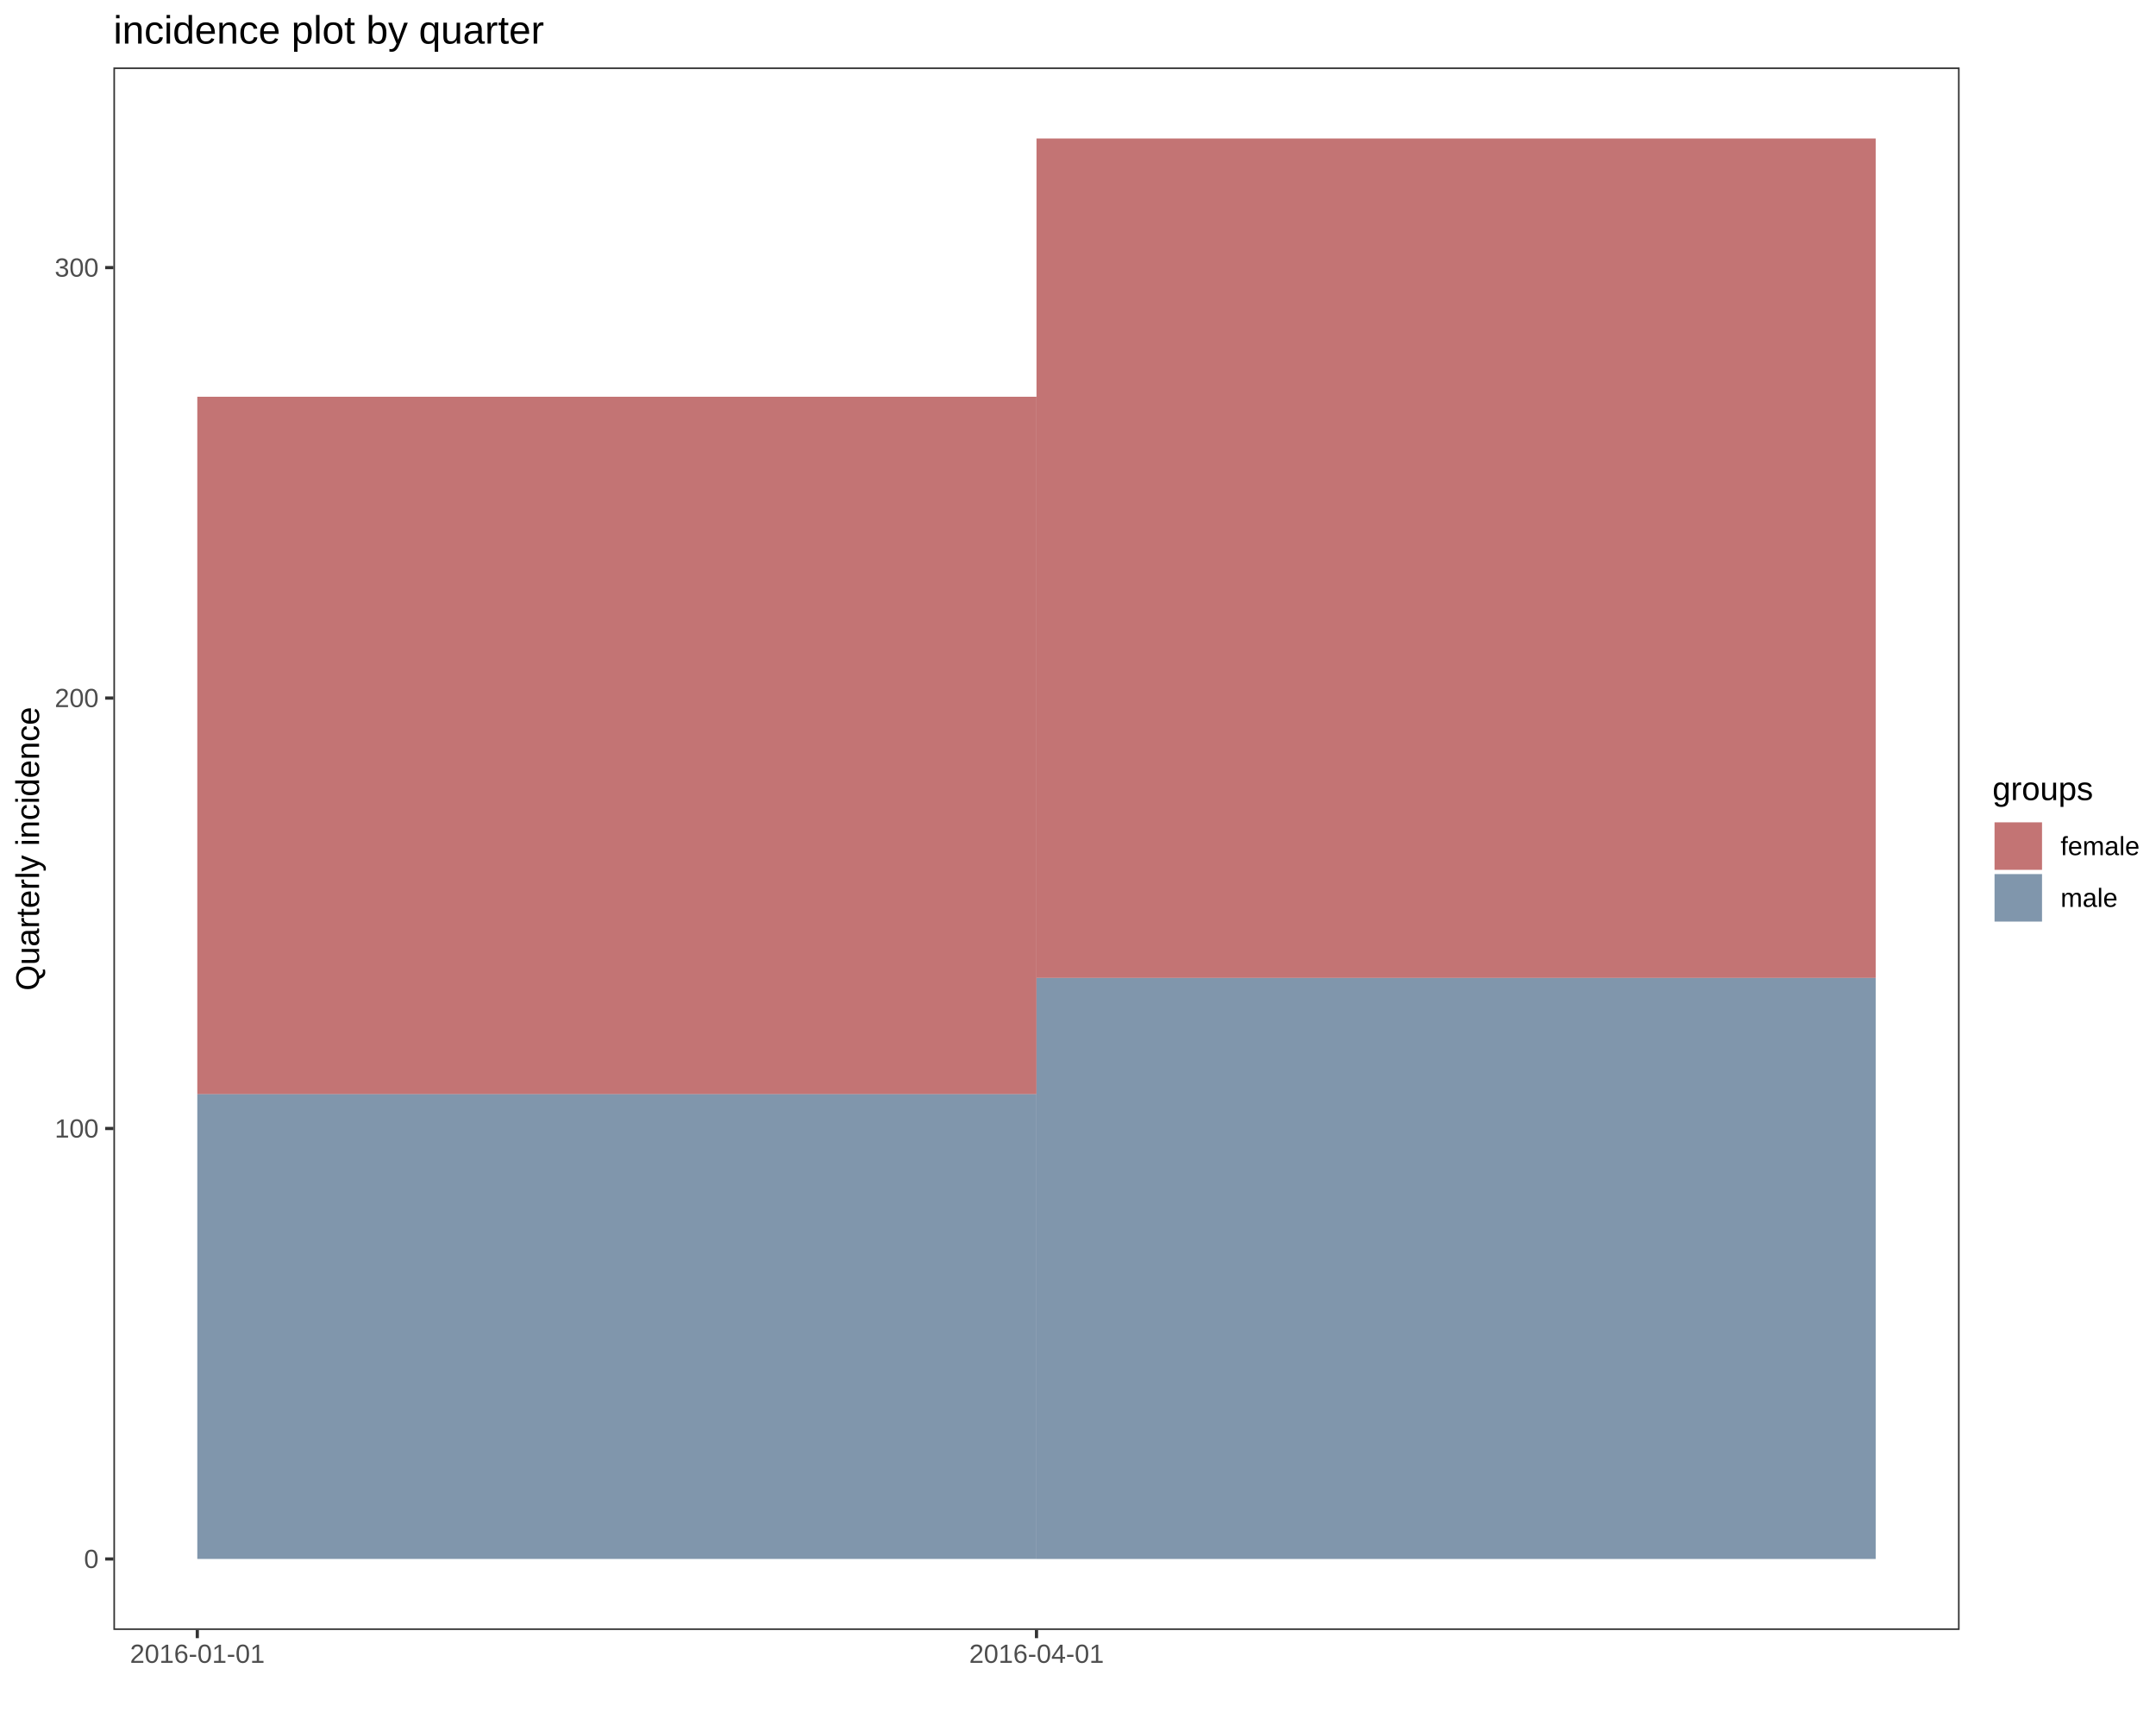
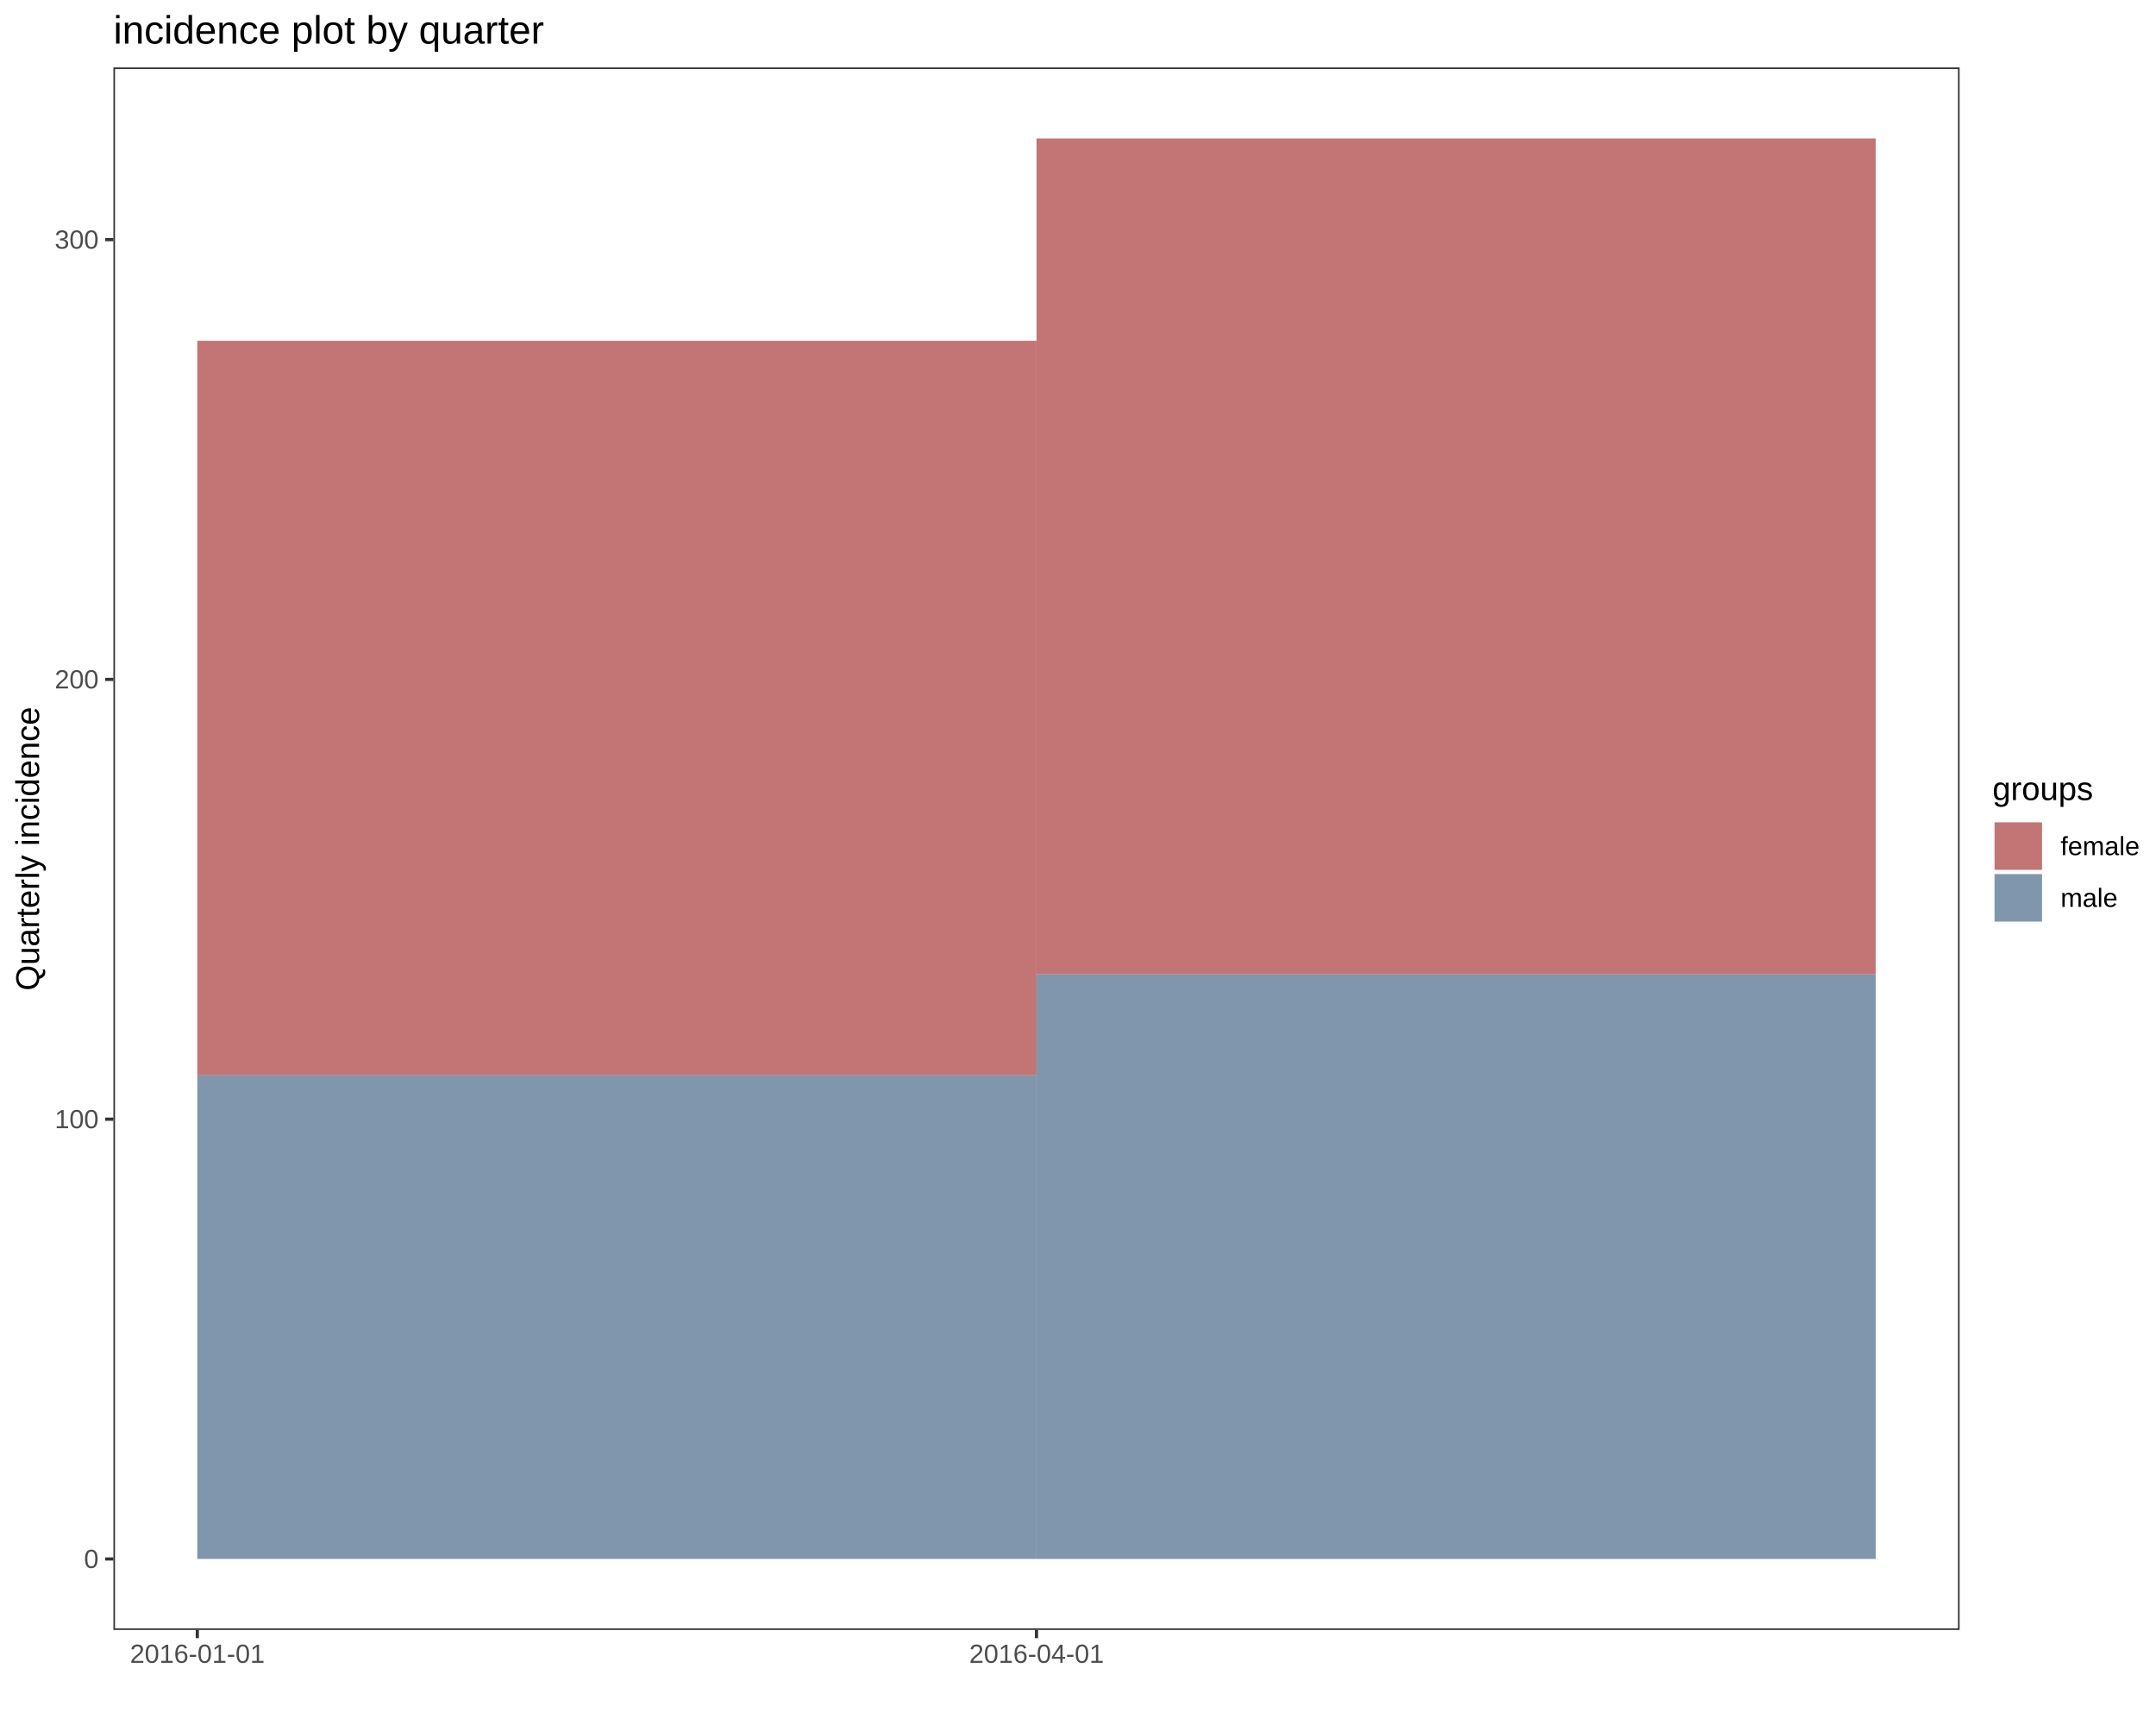
<svg xmlns="http://www.w3.org/2000/svg" viewBox="0 0 720.00 576.00">
  <defs>
    <style type="text/css">
    line, polyline, polygon, path, rect, circle {
      fill: none;
      stroke: #000000;
      stroke-linecap: round;
      stroke-linejoin: round;
      stroke-miterlimit: 10.00;
    }
  </style>
  </defs>
  <rect width="100%" height="100%" style="stroke: none; fill: #FFFFFF;" />
  <rect x="0.00" y="0.00" width="720.00" height="576.00" style="stroke-width: 1.07; stroke: #FFFFFF; fill: #FFFFFF;" />
  <defs>
    <clipPath id="cpMzcuODd8NjU0LjQxfDU0NC4yN3wyMi41Mg==">
      <rect x="37.87" y="22.52" width="616.54" height="521.75" />
    </clipPath>
  </defs>
  <rect x="37.87" y="22.52" width="616.54" height="521.75" style="stroke-width: 1.07; stroke: none; fill: #FFFFFF;" clip-path="url(#cpMzcuODd8NjU0LjQxfDU0NC4yN3wyMi41Mg==)" />
-   <rect x="65.89" y="365.32" width="280.25" height="155.23" style="stroke-width: 1.07; stroke: none; stroke-linecap: butt; fill: #4A6A8A; fill-opacity: 0.70;" clip-path="url(#cpMzcuODd8NjU0LjQxfDU0NC4yN3wyMi41Mg==)" />
-   <rect x="65.89" y="132.48" width="280.25" height="232.85" style="stroke-width: 1.07; stroke: none; stroke-linecap: butt; fill: #AA3939; fill-opacity: 0.70;" clip-path="url(#cpMzcuODd8NjU0LjQxfDU0NC4yN3wyMi41Mg==)" />
-   <rect x="346.14" y="326.52" width="280.25" height="194.04" style="stroke-width: 1.07; stroke: none; stroke-linecap: butt; fill: #4A6A8A; fill-opacity: 0.70;" clip-path="url(#cpMzcuODd8NjU0LjQxfDU0NC4yN3wyMi41Mg==)" />
-   <rect x="346.14" y="46.24" width="280.25" height="280.28" style="stroke-width: 1.07; stroke: none; stroke-linecap: butt; fill: #AA3939; fill-opacity: 0.70;" clip-path="url(#cpMzcuODd8NjU0LjQxfDU0NC4yN3wyMi41Mg==)" />
+   <rect x="65.89" y="359.02" width="280.25" height="161.53" style="stroke-width: 1.07; stroke: none; stroke-linecap: butt; fill: #4A6A8A; fill-opacity: 0.70;" clip-path="url(#cpMzcuODd8NjU0LjQxfDU0NC4yN3wyMi41Mg==)" />
+   <rect x="65.89" y="113.79" width="280.25" height="245.24" style="stroke-width: 1.07; stroke: none; stroke-linecap: butt; fill: #AA3939; fill-opacity: 0.70;" clip-path="url(#cpMzcuODd8NjU0LjQxfDU0NC4yN3wyMi41Mg==)" />
+   <rect x="346.14" y="325.25" width="280.25" height="195.31" style="stroke-width: 1.07; stroke: none; stroke-linecap: butt; fill: #4A6A8A; fill-opacity: 0.70;" clip-path="url(#cpMzcuODd8NjU0LjQxfDU0NC4yN3wyMi41Mg==)" />
+   <rect x="346.14" y="46.24" width="280.25" height="279.01" style="stroke-width: 1.07; stroke: none; stroke-linecap: butt; fill: #AA3939; fill-opacity: 0.70;" clip-path="url(#cpMzcuODd8NjU0LjQxfDU0NC4yN3wyMi41Mg==)" />
  <rect x="37.87" y="22.52" width="616.54" height="521.75" style="stroke-width: 1.07; stroke: #333333;" clip-path="url(#cpMzcuODd8NjU0LjQxfDU0NC4yN3wyMi41Mg==)" />
  <defs>
    <clipPath id="cpMC4wMHw3MjAuMDB8NTc2LjAwfDAuMDA=">
      <rect x="0.00" y="0.00" width="720.00" height="576.00" />
    </clipPath>
  </defs>
  <g clip-path="url(#cpMC4wMHw3MjAuMDB8NTc2LjAwfDAuMDA=)">
    <text x="28.05" y="523.58" style="font-size: 8.80px; fill: #4D4D4D; font-family: Liberation Sans;" textLength="4.89px" lengthAdjust="spacingAndGlyphs">0</text>
  </g>
  <g clip-path="url(#cpMC4wMHw3MjAuMDB8NTc2LjAwfDAuMDA=)">
-     <text x="18.27" y="379.85" style="font-size: 8.80px; fill: #4D4D4D; font-family: Liberation Sans;" textLength="14.67px" lengthAdjust="spacingAndGlyphs">100</text>
+     <text x="18.27" y="376.73" style="font-size: 8.80px; fill: #4D4D4D; font-family: Liberation Sans;" textLength="14.67px" lengthAdjust="spacingAndGlyphs">100</text>
  </g>
  <g clip-path="url(#cpMC4wMHw3MjAuMDB8NTc2LjAwfDAuMDA=)">
-     <text x="18.27" y="236.11" style="font-size: 8.80px; fill: #4D4D4D; font-family: Liberation Sans;" textLength="14.67px" lengthAdjust="spacingAndGlyphs">200</text>
+     <text x="18.27" y="229.88" style="font-size: 8.80px; fill: #4D4D4D; font-family: Liberation Sans;" textLength="14.67px" lengthAdjust="spacingAndGlyphs">200</text>
  </g>
  <g clip-path="url(#cpMC4wMHw3MjAuMDB8NTc2LjAwfDAuMDA=)">
-     <text x="18.27" y="92.38" style="font-size: 8.80px; fill: #4D4D4D; font-family: Liberation Sans;" textLength="14.67px" lengthAdjust="spacingAndGlyphs">300</text>
+     <text x="18.27" y="83.04" style="font-size: 8.80px; fill: #4D4D4D; font-family: Liberation Sans;" textLength="14.67px" lengthAdjust="spacingAndGlyphs">300</text>
  </g>
  <polyline points="35.13,520.56 37.87,520.56 " style="stroke-width: 1.07; stroke: #333333; stroke-linecap: butt;" clip-path="url(#cpMC4wMHw3MjAuMDB8NTc2LjAwfDAuMDA=)" />
-   <polyline points="35.13,376.82 37.87,376.82 " style="stroke-width: 1.07; stroke: #333333; stroke-linecap: butt;" clip-path="url(#cpMC4wMHw3MjAuMDB8NTc2LjAwfDAuMDA=)" />
-   <polyline points="35.13,233.09 37.87,233.09 " style="stroke-width: 1.07; stroke: #333333; stroke-linecap: butt;" clip-path="url(#cpMC4wMHw3MjAuMDB8NTc2LjAwfDAuMDA=)" />
-   <polyline points="35.13,89.36 37.87,89.36 " style="stroke-width: 1.07; stroke: #333333; stroke-linecap: butt;" clip-path="url(#cpMC4wMHw3MjAuMDB8NTc2LjAwfDAuMDA=)" />
+   <polyline points="35.13,373.71 37.87,373.71 " style="stroke-width: 1.07; stroke: #333333; stroke-linecap: butt;" clip-path="url(#cpMC4wMHw3MjAuMDB8NTc2LjAwfDAuMDA=)" />
+   <polyline points="35.13,226.86 37.87,226.86 " style="stroke-width: 1.07; stroke: #333333; stroke-linecap: butt;" clip-path="url(#cpMC4wMHw3MjAuMDB8NTc2LjAwfDAuMDA=)" />
+   <polyline points="35.13,80.01 37.87,80.01 " style="stroke-width: 1.07; stroke: #333333; stroke-linecap: butt;" clip-path="url(#cpMC4wMHw3MjAuMDB8NTc2LjAwfDAuMDA=)" />
  <polyline points="65.89,547.01 65.89,544.27 " style="stroke-width: 1.07; stroke: #333333; stroke-linecap: butt;" clip-path="url(#cpMC4wMHw3MjAuMDB8NTc2LjAwfDAuMDA=)" />
  <polyline points="346.14,547.01 346.14,544.27 " style="stroke-width: 1.07; stroke: #333333; stroke-linecap: butt;" clip-path="url(#cpMC4wMHw3MjAuMDB8NTc2LjAwfDAuMDA=)" />
  <g clip-path="url(#cpMC4wMHw3MjAuMDB8NTc2LjAwfDAuMDA=)">
    <text x="43.41" y="555.25" style="font-size: 8.80px; fill: #4D4D4D; font-family: Liberation Sans;" textLength="44.97px" lengthAdjust="spacingAndGlyphs">2016-01-01</text>
  </g>
  <g clip-path="url(#cpMC4wMHw3MjAuMDB8NTc2LjAwfDAuMDA=)">
    <text x="323.66" y="555.25" style="font-size: 8.80px; fill: #4D4D4D; font-family: Liberation Sans;" textLength="44.97px" lengthAdjust="spacingAndGlyphs">2016-04-01</text>
  </g>
  <g clip-path="url(#cpMC4wMHw3MjAuMDB8NTc2LjAwfDAuMDA=)">
    <text transform="translate(13.04,330.80) rotate(-90)" style="font-size: 11.00px; font-family: Liberation Sans;" textLength="94.81px" lengthAdjust="spacingAndGlyphs">Quarterly incidence</text>
  </g>
  <rect x="665.37" y="258.35" width="49.15" height="50.09" style="stroke-width: 1.07; stroke: none; fill: #FFFFFF;" clip-path="url(#cpMC4wMHw3MjAuMDB8NTc2LjAwfDAuMDA=)" />
  <g clip-path="url(#cpMC4wMHw3MjAuMDB8NTc2LjAwfDAuMDA=)">
    <text x="665.37" y="267.16" style="font-size: 11.00px; font-family: Liberation Sans;" textLength="33.66px" lengthAdjust="spacingAndGlyphs">groups</text>
  </g>
  <rect x="665.37" y="273.88" width="17.28" height="17.28" style="stroke-width: 1.07; stroke: none; fill: #FFFFFF;" clip-path="url(#cpMC4wMHw3MjAuMDB8NTc2LjAwfDAuMDA=)" />
  <rect x="666.08" y="274.59" width="15.86" height="15.86" style="stroke-width: 1.07; stroke: none; stroke-linejoin: miter; fill: #AA3939; fill-opacity: 0.70;" clip-path="url(#cpMC4wMHw3MjAuMDB8NTc2LjAwfDAuMDA=)" />
  <rect x="665.37" y="291.16" width="17.28" height="17.28" style="stroke-width: 1.07; stroke: none; fill: #FFFFFF;" clip-path="url(#cpMC4wMHw3MjAuMDB8NTc2LjAwfDAuMDA=)" />
  <rect x="666.08" y="291.87" width="15.86" height="15.86" style="stroke-width: 1.07; stroke: none; stroke-linejoin: miter; fill: #4A6A8A; fill-opacity: 0.70;" clip-path="url(#cpMC4wMHw3MjAuMDB8NTc2LjAwfDAuMDA=)" />
  <g clip-path="url(#cpMC4wMHw3MjAuMDB8NTc2LjAwfDAuMDA=)">
    <text x="688.13" y="285.54" style="font-size: 8.80px; font-family: Liberation Sans;" textLength="26.39px" lengthAdjust="spacingAndGlyphs">female</text>
  </g>
  <g clip-path="url(#cpMC4wMHw3MjAuMDB8NTc2LjAwfDAuMDA=)">
    <text x="688.13" y="302.82" style="font-size: 8.80px; font-family: Liberation Sans;" textLength="19.06px" lengthAdjust="spacingAndGlyphs">male</text>
  </g>
  <g clip-path="url(#cpMC4wMHw3MjAuMDB8NTc2LjAwfDAuMDA=)">
    <text x="37.87" y="14.56" style="font-size: 13.20px; font-family: Liberation Sans;" textLength="143.59px" lengthAdjust="spacingAndGlyphs">incidence plot by quarter</text>
  </g>
</svg>
